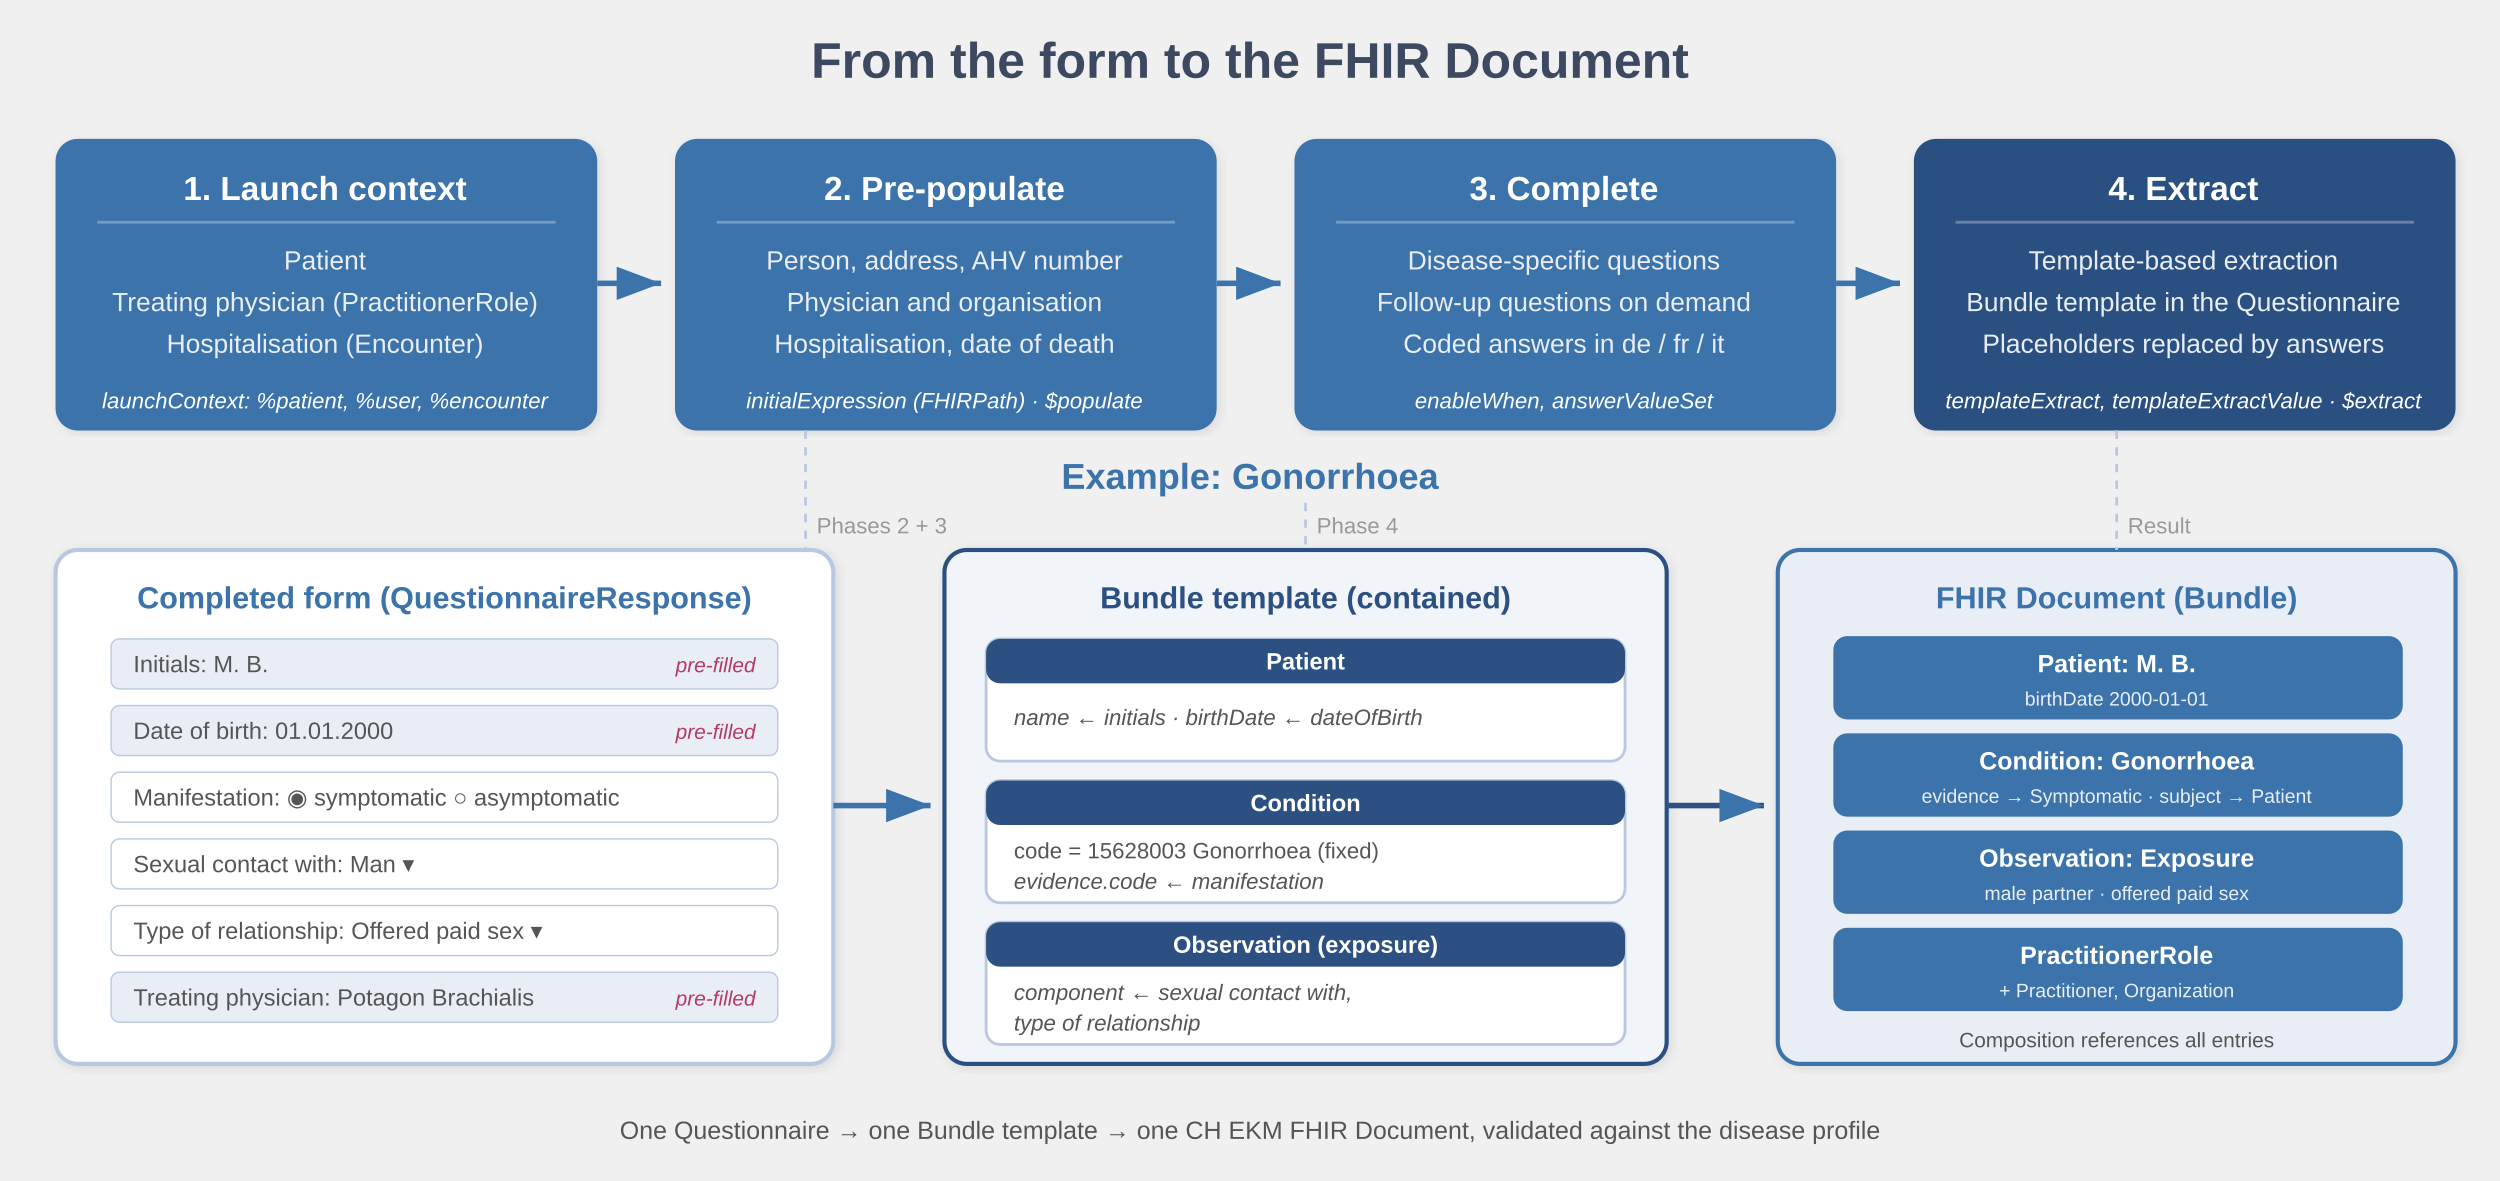
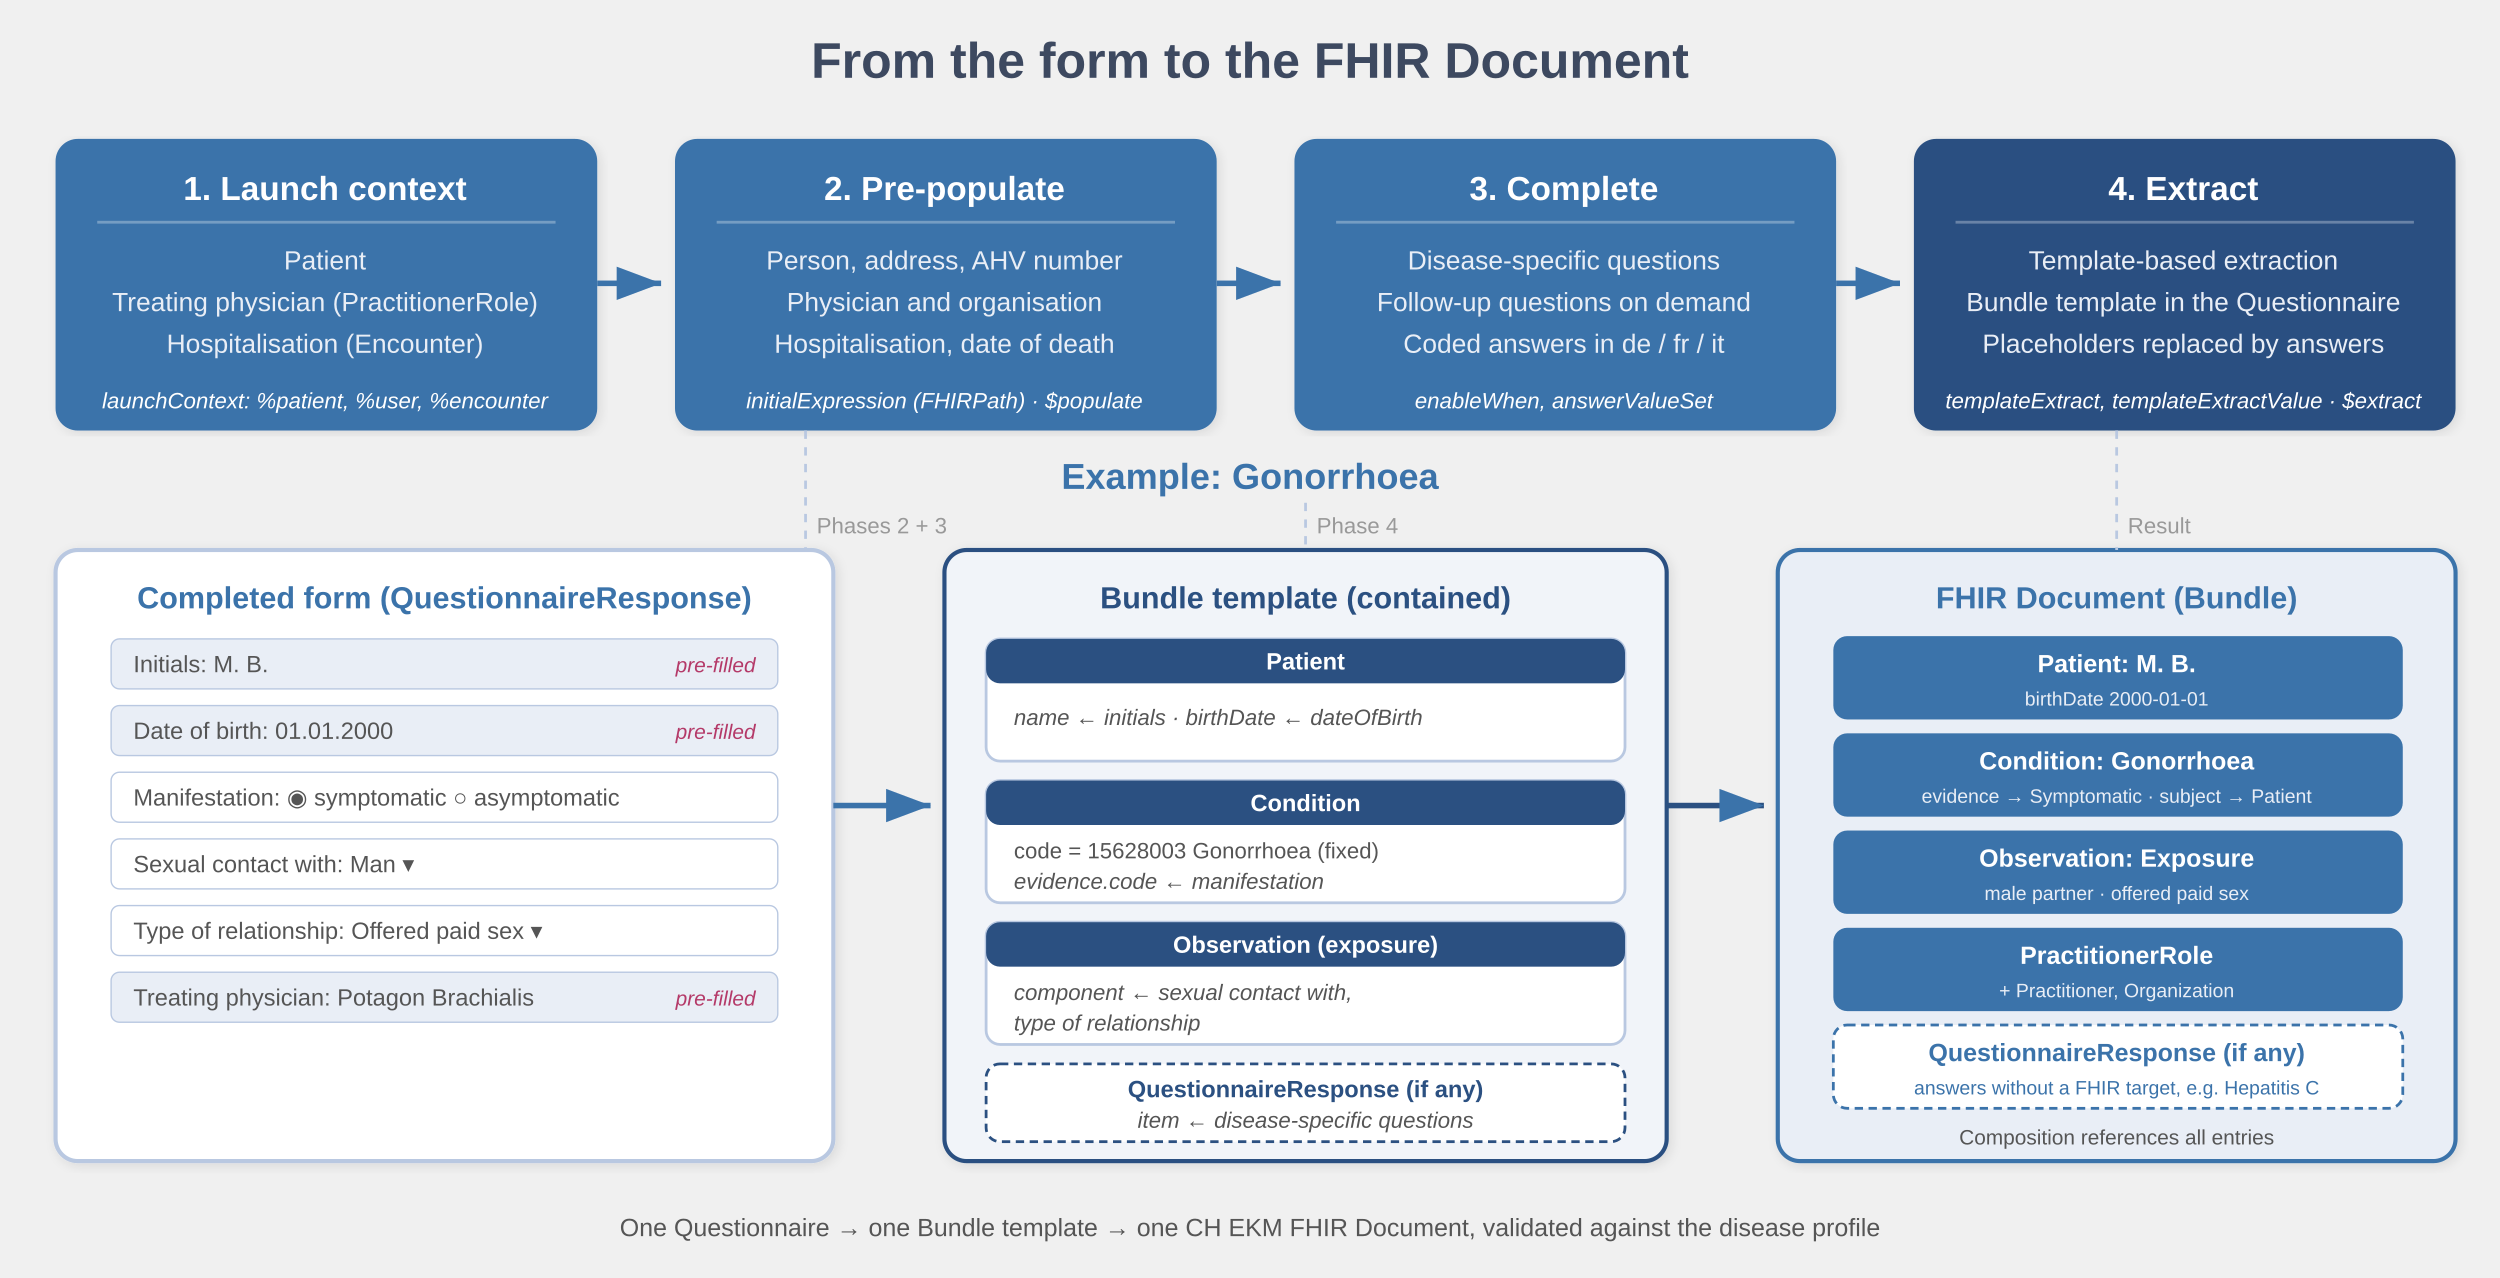
- <svg xmlns="http://www.w3.org/2000/svg" viewBox="0 0 900 425" font-family="Arial, Helvetica, sans-serif">
+ <svg xmlns="http://www.w3.org/2000/svg" viewBox="0 0 900 460" font-family="Arial, Helvetica, sans-serif">
  <defs>
    <marker id="arr" markerWidth="8" markerHeight="6" refX="8" refY="3" orient="auto">
      <path d="M0,0 L8,3 L0,6 Z" fill="#3B73AA" />
    </marker>
    <filter id="sh" x="-2%" y="-2%" width="104%" height="104%">
      <feDropShadow dx="1" dy="1" stdDeviation="2" flood-opacity="0.1" />
    </filter>
  </defs>
  <text x="450" y="28" text-anchor="middle" font-size="18" font-weight="bold" fill="#3D4960">From the form to the FHIR Document</text>
  <rect x="20" y="50" width="195" height="105" rx="8" fill="#3B73AA" filter="url(#sh)" />
  <text x="117" y="72" text-anchor="middle" font-size="12" font-weight="bold" fill="#ffffff">1. Launch context</text>
  <line x1="35" y1="80" x2="200" y2="80" stroke="#ffffff" stroke-opacity="0.3" stroke-width="1" />
  <text x="117" y="97" text-anchor="middle" font-size="9.5" fill="#E9EEF6">Patient</text>
  <text x="117" y="112" text-anchor="middle" font-size="9.5" fill="#E9EEF6">Treating physician (PractitionerRole)</text>
  <text x="117" y="127" text-anchor="middle" font-size="9.5" fill="#E9EEF6">Hospitalisation (Encounter)</text>
  <text x="117" y="147" text-anchor="middle" font-size="8" fill="#ffffff" font-style="italic">launchContext: %patient, %user, %encounter</text>
  <line x1="215" y1="102" x2="238" y2="102" stroke="#3B73AA" stroke-width="2" marker-end="url(#arr)" />
  <rect x="243" y="50" width="195" height="105" rx="8" fill="#3B73AA" filter="url(#sh)" />
  <text x="340" y="72" text-anchor="middle" font-size="12" font-weight="bold" fill="#ffffff">2. Pre-populate</text>
  <line x1="258" y1="80" x2="423" y2="80" stroke="#ffffff" stroke-opacity="0.3" stroke-width="1" />
  <text x="340" y="97" text-anchor="middle" font-size="9.5" fill="#E9EEF6">Person, address, AHV number</text>
  <text x="340" y="112" text-anchor="middle" font-size="9.5" fill="#E9EEF6">Physician and organisation</text>
  <text x="340" y="127" text-anchor="middle" font-size="9.5" fill="#E9EEF6">Hospitalisation, date of death</text>
  <text x="340" y="147" text-anchor="middle" font-size="8" fill="#ffffff" font-style="italic">initialExpression (FHIRPath) · $populate</text>
  <line x1="438" y1="102" x2="461" y2="102" stroke="#3B73AA" stroke-width="2" marker-end="url(#arr)" />
  <rect x="466" y="50" width="195" height="105" rx="8" fill="#3B73AA" filter="url(#sh)" />
  <text x="563" y="72" text-anchor="middle" font-size="12" font-weight="bold" fill="#ffffff">3. Complete</text>
  <line x1="481" y1="80" x2="646" y2="80" stroke="#ffffff" stroke-opacity="0.3" stroke-width="1" />
  <text x="563" y="97" text-anchor="middle" font-size="9.5" fill="#E9EEF6">Disease-specific questions</text>
  <text x="563" y="112" text-anchor="middle" font-size="9.5" fill="#E9EEF6">Follow-up questions on demand</text>
  <text x="563" y="127" text-anchor="middle" font-size="9.5" fill="#E9EEF6">Coded answers in de / fr / it</text>
  <text x="563" y="147" text-anchor="middle" font-size="8" fill="#ffffff" font-style="italic">enableWhen, answerValueSet</text>
  <line x1="661" y1="102" x2="684" y2="102" stroke="#3B73AA" stroke-width="2" marker-end="url(#arr)" />
  <rect x="689" y="50" width="195" height="105" rx="8" fill="#2B5081" filter="url(#sh)" />
  <text x="786" y="72" text-anchor="middle" font-size="12" font-weight="bold" fill="#ffffff">4. Extract</text>
  <line x1="704" y1="80" x2="869" y2="80" stroke="#ffffff" stroke-opacity="0.3" stroke-width="1" />
  <text x="786" y="97" text-anchor="middle" font-size="9.5" fill="#E9EEF6">Template-based extraction</text>
  <text x="786" y="112" text-anchor="middle" font-size="9.5" fill="#E9EEF6">Bundle template in the Questionnaire</text>
  <text x="786" y="127" text-anchor="middle" font-size="9.5" fill="#E9EEF6">Placeholders replaced by answers</text>
  <text x="786" y="147" text-anchor="middle" font-size="8" fill="#ffffff" font-style="italic">templateExtract, templateExtractValue · $extract</text>
  <text x="450" y="176" text-anchor="middle" font-size="13" font-weight="bold" fill="#3B73AA">Example: Gonorrhoea</text>
-   <rect x="20" y="198" width="280" height="185" rx="8" fill="#ffffff" stroke="#B9C8E1" stroke-width="1.5" filter="url(#sh)" />
+   <rect x="20" y="198" width="280" height="220" rx="8" fill="#ffffff" stroke="#B9C8E1" stroke-width="1.5" filter="url(#sh)" />
  <text x="160" y="219" text-anchor="middle" font-size="11" font-weight="bold" fill="#3B73AA">Completed form (QuestionnaireResponse)</text>
  <rect x="40" y="230" width="240" height="18" rx="3" fill="#E9EEF6" stroke="#B9C8E1" stroke-width="0.5" />
  <text x="48" y="242" font-size="8.5" fill="#555555">Initials: M. B.</text>
  <text x="272" y="242" text-anchor="end" font-size="7.5" fill="#B43968" font-style="italic">pre-filled</text>
  <rect x="40" y="254" width="240" height="18" rx="3" fill="#E9EEF6" stroke="#B9C8E1" stroke-width="0.5" />
  <text x="48" y="266" font-size="8.5" fill="#555555">Date of birth: 01.01.2000</text>
  <text x="272" y="266" text-anchor="end" font-size="7.5" fill="#B43968" font-style="italic">pre-filled</text>
  <rect x="40" y="278" width="240" height="18" rx="3" fill="#ffffff" stroke="#B9C8E1" stroke-width="0.5" />
  <text x="48" y="290" font-size="8.5" fill="#555555">Manifestation: ◉ symptomatic  ○ asymptomatic</text>
  <rect x="40" y="302" width="240" height="18" rx="3" fill="#ffffff" stroke="#B9C8E1" stroke-width="0.5" />
  <text x="48" y="314" font-size="8.5" fill="#555555">Sexual contact with: Man ▾</text>
  <rect x="40" y="326" width="240" height="18" rx="3" fill="#ffffff" stroke="#B9C8E1" stroke-width="0.5" />
  <text x="48" y="338" font-size="8.5" fill="#555555">Type of relationship: Offered paid sex ▾</text>
  <rect x="40" y="350" width="240" height="18" rx="3" fill="#E9EEF6" stroke="#B9C8E1" stroke-width="0.5" />
  <text x="48" y="362" font-size="8.5" fill="#555555">Treating physician: Potagon Brachialis</text>
  <text x="272" y="362" text-anchor="end" font-size="7.5" fill="#B43968" font-style="italic">pre-filled</text>
  <line x1="300" y1="290" x2="335" y2="290" stroke="#3B73AA" stroke-width="2" marker-end="url(#arr)" />
-   <rect x="340" y="198" width="260" height="185" rx="8" fill="#F1F4F9" stroke="#2B5081" stroke-width="1.5" filter="url(#sh)" />
+   <rect x="340" y="198" width="260" height="220" rx="8" fill="#F1F4F9" stroke="#2B5081" stroke-width="1.5" filter="url(#sh)" />
  <text x="470" y="219" text-anchor="middle" font-size="11" font-weight="bold" fill="#2B5081">Bundle template (contained)</text>
  <rect x="355" y="230" width="230" height="44" rx="5" fill="#ffffff" stroke="#B9C8E1" stroke-width="1" />
  <rect x="355" y="230" width="230" height="16" rx="5" fill="#2B5081" />
  <text x="470" y="241" text-anchor="middle" font-size="8.5" font-weight="bold" fill="#ffffff">Patient</text>
  <text x="365" y="261" font-size="8" fill="#555555" font-style="italic">name ← initials · birthDate ← dateOfBirth</text>
  <rect x="355" y="281" width="230" height="44" rx="5" fill="#ffffff" stroke="#B9C8E1" stroke-width="1" />
  <rect x="355" y="281" width="230" height="16" rx="5" fill="#2B5081" />
  <text x="470" y="292" text-anchor="middle" font-size="8.5" font-weight="bold" fill="#ffffff">Condition</text>
  <text x="365" y="309" font-size="8" fill="#555555">code = 15628003 Gonorrhoea (fixed)</text>
  <text x="365" y="320" font-size="8" fill="#555555" font-style="italic">evidence.code ← manifestation</text>
  <rect x="355" y="332" width="230" height="44" rx="5" fill="#ffffff" stroke="#B9C8E1" stroke-width="1" />
  <rect x="355" y="332" width="230" height="16" rx="5" fill="#2B5081" />
  <text x="470" y="343" text-anchor="middle" font-size="8.5" font-weight="bold" fill="#ffffff">Observation (exposure)</text>
  <text x="365" y="360" font-size="8" fill="#555555" font-style="italic">component ← sexual contact with,</text>
  <text x="365" y="371" font-size="8" fill="#555555" font-style="italic">                    type of relationship</text>
+   <rect x="355" y="383" width="230" height="28" rx="5" fill="#ffffff" stroke="#2B5081" stroke-width="1" stroke-dasharray="3,2" />
+   <text x="470" y="395" text-anchor="middle" font-size="8.5" font-weight="bold" fill="#2B5081">QuestionnaireResponse (if any)</text>
+   <text x="470" y="406" text-anchor="middle" font-size="8" fill="#555555" font-style="italic">item ← disease-specific questions</text>
  <line x1="600" y1="290" x2="635" y2="290" stroke="#2B5081" stroke-width="2" marker-end="url(#arr)" />
-   <rect x="640" y="198" width="244" height="185" rx="8" fill="#E9EEF6" stroke="#3B73AA" stroke-width="1.5" filter="url(#sh)" />
+   <rect x="640" y="198" width="244" height="220" rx="8" fill="#E9EEF6" stroke="#3B73AA" stroke-width="1.5" filter="url(#sh)" />
  <text x="762" y="219" text-anchor="middle" font-size="11" font-weight="bold" fill="#3B73AA">FHIR Document (Bundle)</text>
  <rect x="660" y="229" width="205" height="30" rx="5" fill="#3B73AA" />
  <text x="762" y="242" text-anchor="middle" font-size="9" font-weight="bold" fill="#ffffff">Patient: M. B.</text>
  <text x="762" y="254" text-anchor="middle" font-size="7" fill="#E9EEF6">birthDate 2000-01-01</text>
  <rect x="660" y="264" width="205" height="30" rx="5" fill="#3B73AA" />
  <text x="762" y="277" text-anchor="middle" font-size="9" font-weight="bold" fill="#ffffff">Condition: Gonorrhoea</text>
  <text x="762" y="289" text-anchor="middle" font-size="7" fill="#E9EEF6">evidence → Symptomatic · subject → Patient</text>
  <rect x="660" y="299" width="205" height="30" rx="5" fill="#3B73AA" />
  <text x="762" y="312" text-anchor="middle" font-size="9" font-weight="bold" fill="#ffffff">Observation: Exposure</text>
  <text x="762" y="324" text-anchor="middle" font-size="7" fill="#E9EEF6">male partner · offered paid sex</text>
  <rect x="660" y="334" width="205" height="30" rx="5" fill="#3B73AA" />
  <text x="762" y="347" text-anchor="middle" font-size="9" font-weight="bold" fill="#ffffff">PractitionerRole</text>
  <text x="762" y="359" text-anchor="middle" font-size="7" fill="#E9EEF6">+ Practitioner, Organization</text>
-   <text x="762" y="377" text-anchor="middle" font-size="7.5" fill="#555555">Composition references all entries</text>
-   <text x="450" y="410" text-anchor="middle" font-size="9" fill="#555555">One Questionnaire → one Bundle template → one CH EKM FHIR Document, validated against the disease profile</text>
+   <rect x="660" y="369" width="205" height="30" rx="5" fill="#ffffff" stroke="#3B73AA" stroke-width="1" stroke-dasharray="3,2" />
+   <text x="762" y="382" text-anchor="middle" font-size="9" font-weight="bold" fill="#3B73AA">QuestionnaireResponse (if any)</text>
+   <text x="762" y="394" text-anchor="middle" font-size="7" fill="#3B73AA">answers without a FHIR target, e.g. Hepatitis C</text>
+   <text x="762" y="412" text-anchor="middle" font-size="7.5" fill="#555555">Composition references all entries</text>
+   <text x="450" y="445" text-anchor="middle" font-size="9" fill="#555555">One Questionnaire → one Bundle template → one CH EKM FHIR Document, validated against the disease profile</text>
  <line x1="290" y1="155" x2="290" y2="198" stroke="#B9C8E1" stroke-width="1" stroke-dasharray="3,3" />
  <text x="294" y="192" text-anchor="start" font-size="8" fill="#999999">Phases 2 + 3</text>
  <line x1="470" y1="181" x2="470" y2="198" stroke="#B9C8E1" stroke-width="1" stroke-dasharray="3,3" />
  <text x="474" y="192" text-anchor="start" font-size="8" fill="#999999">Phase 4</text>
  <line x1="762" y1="155" x2="762" y2="198" stroke="#B9C8E1" stroke-width="1" stroke-dasharray="3,3" />
  <text x="766" y="192" text-anchor="start" font-size="8" fill="#999999">Result</text>
</svg>
